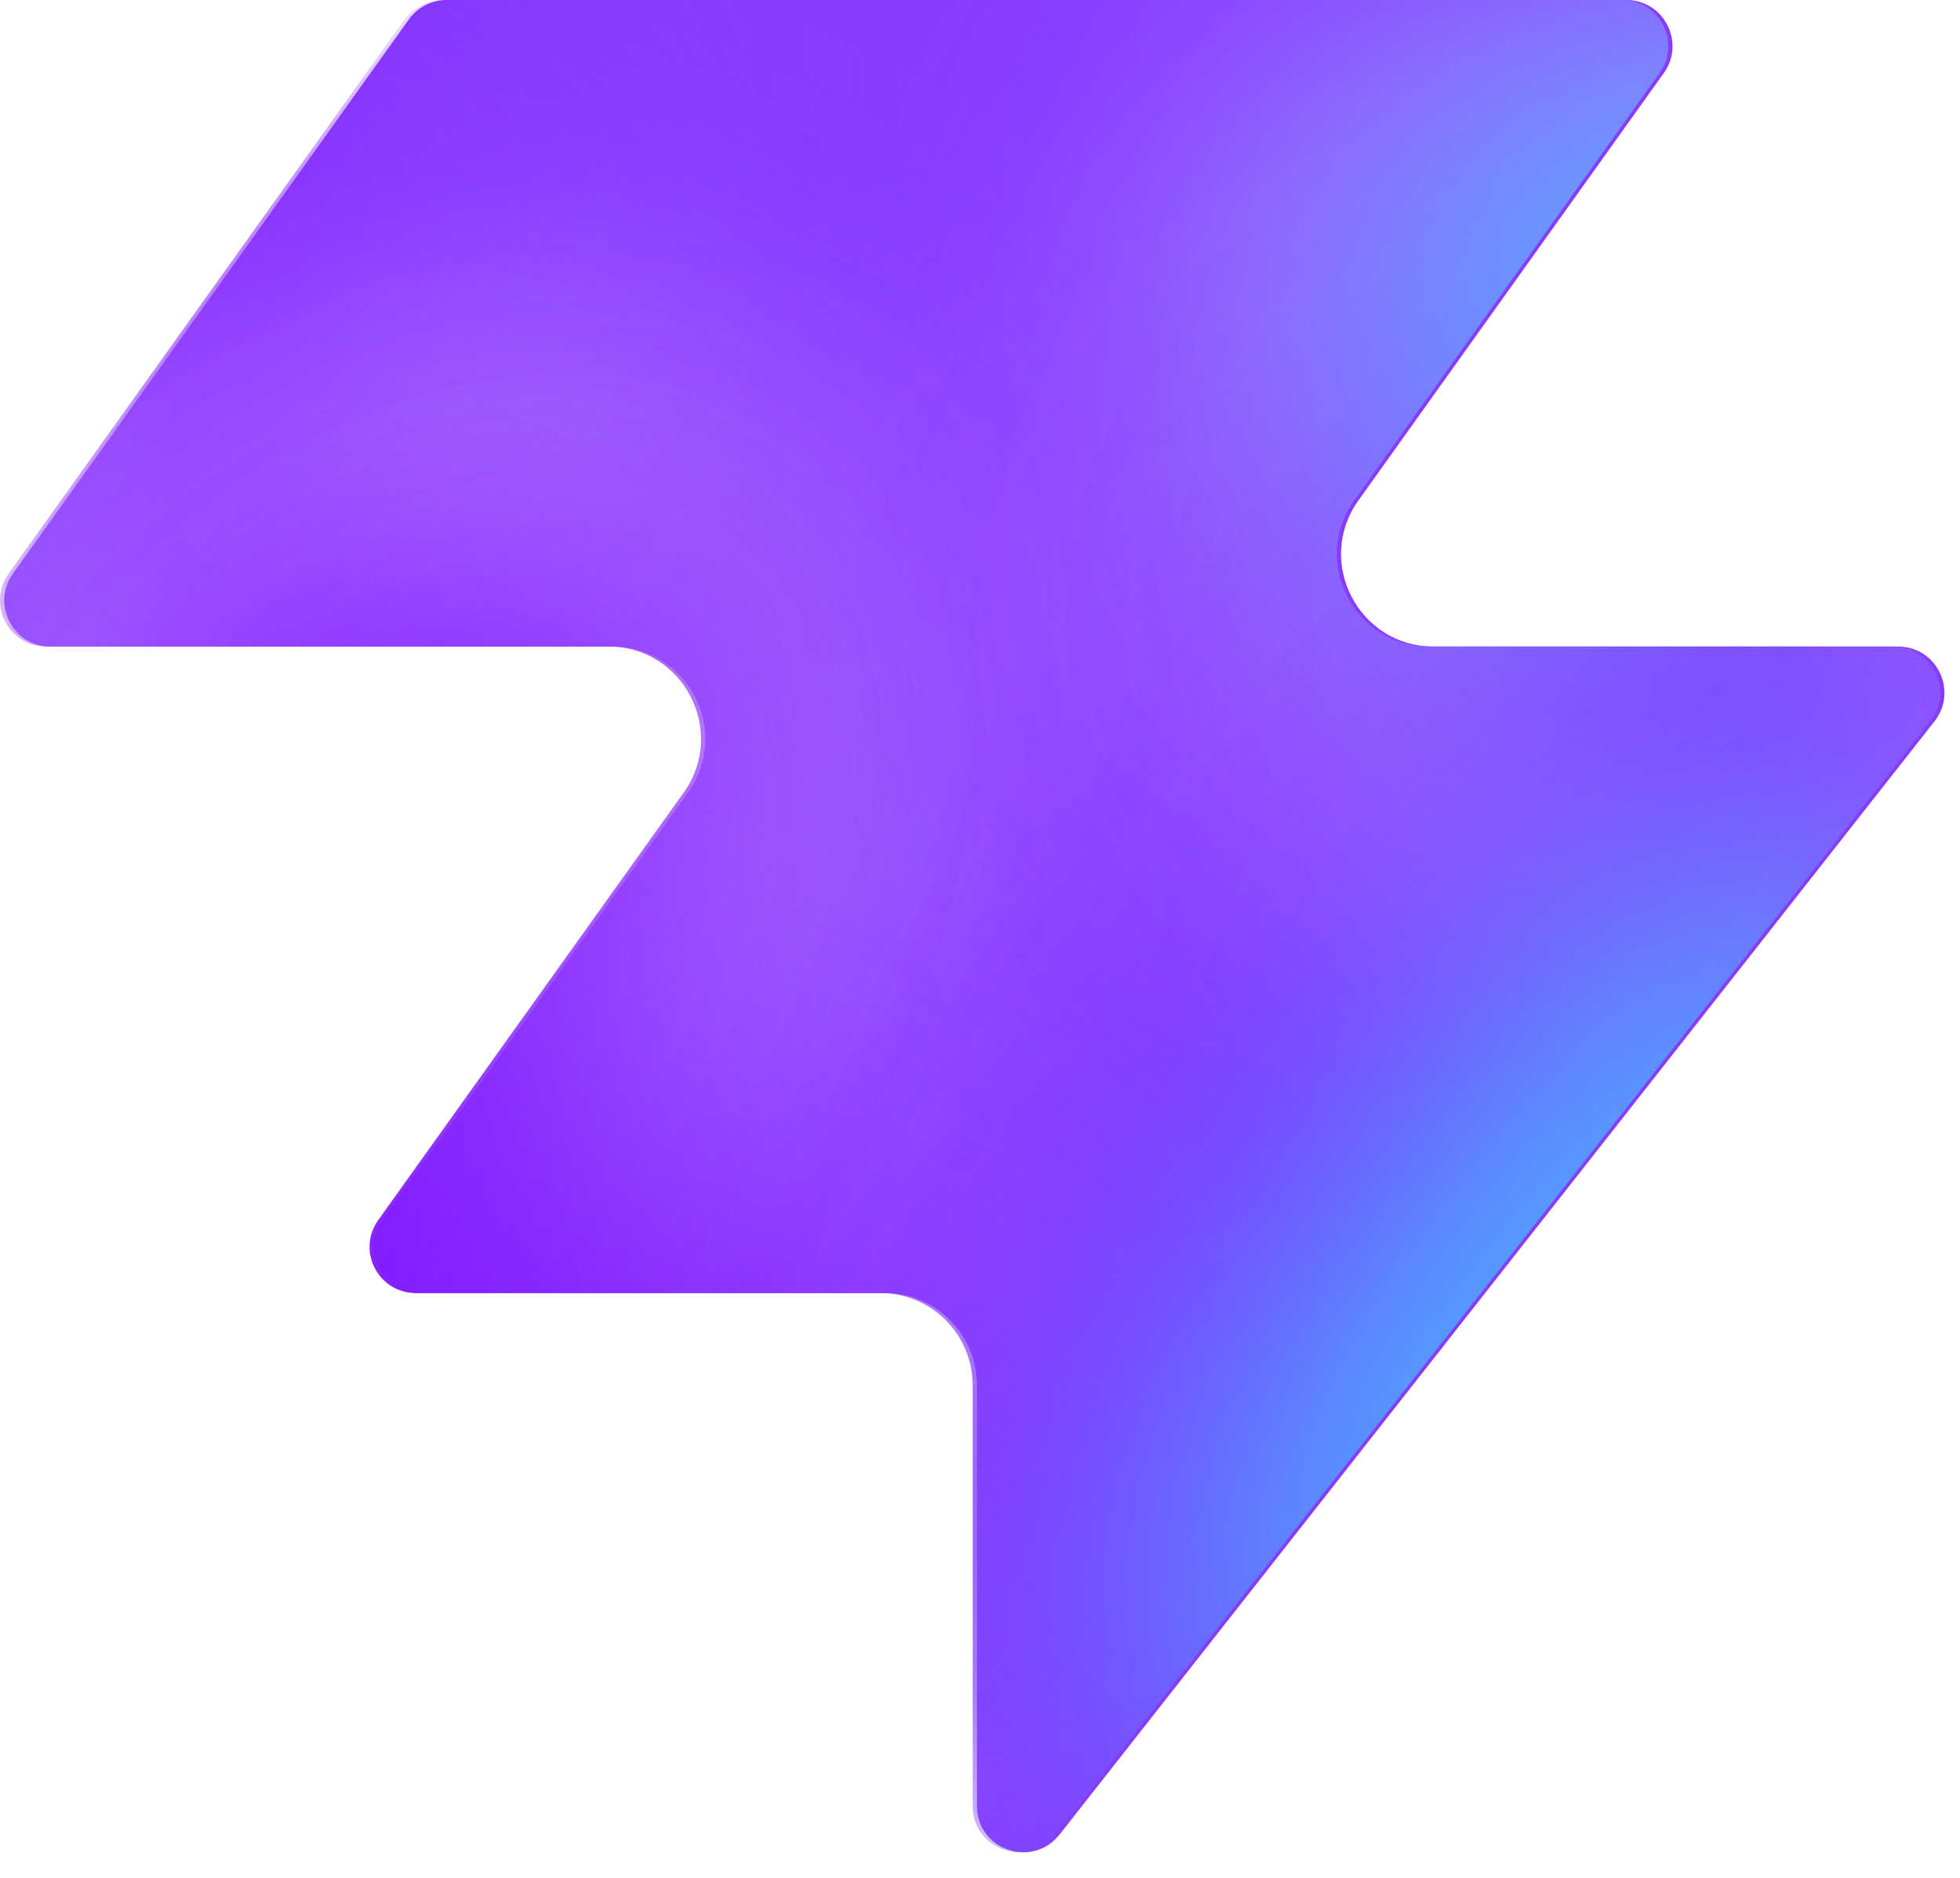
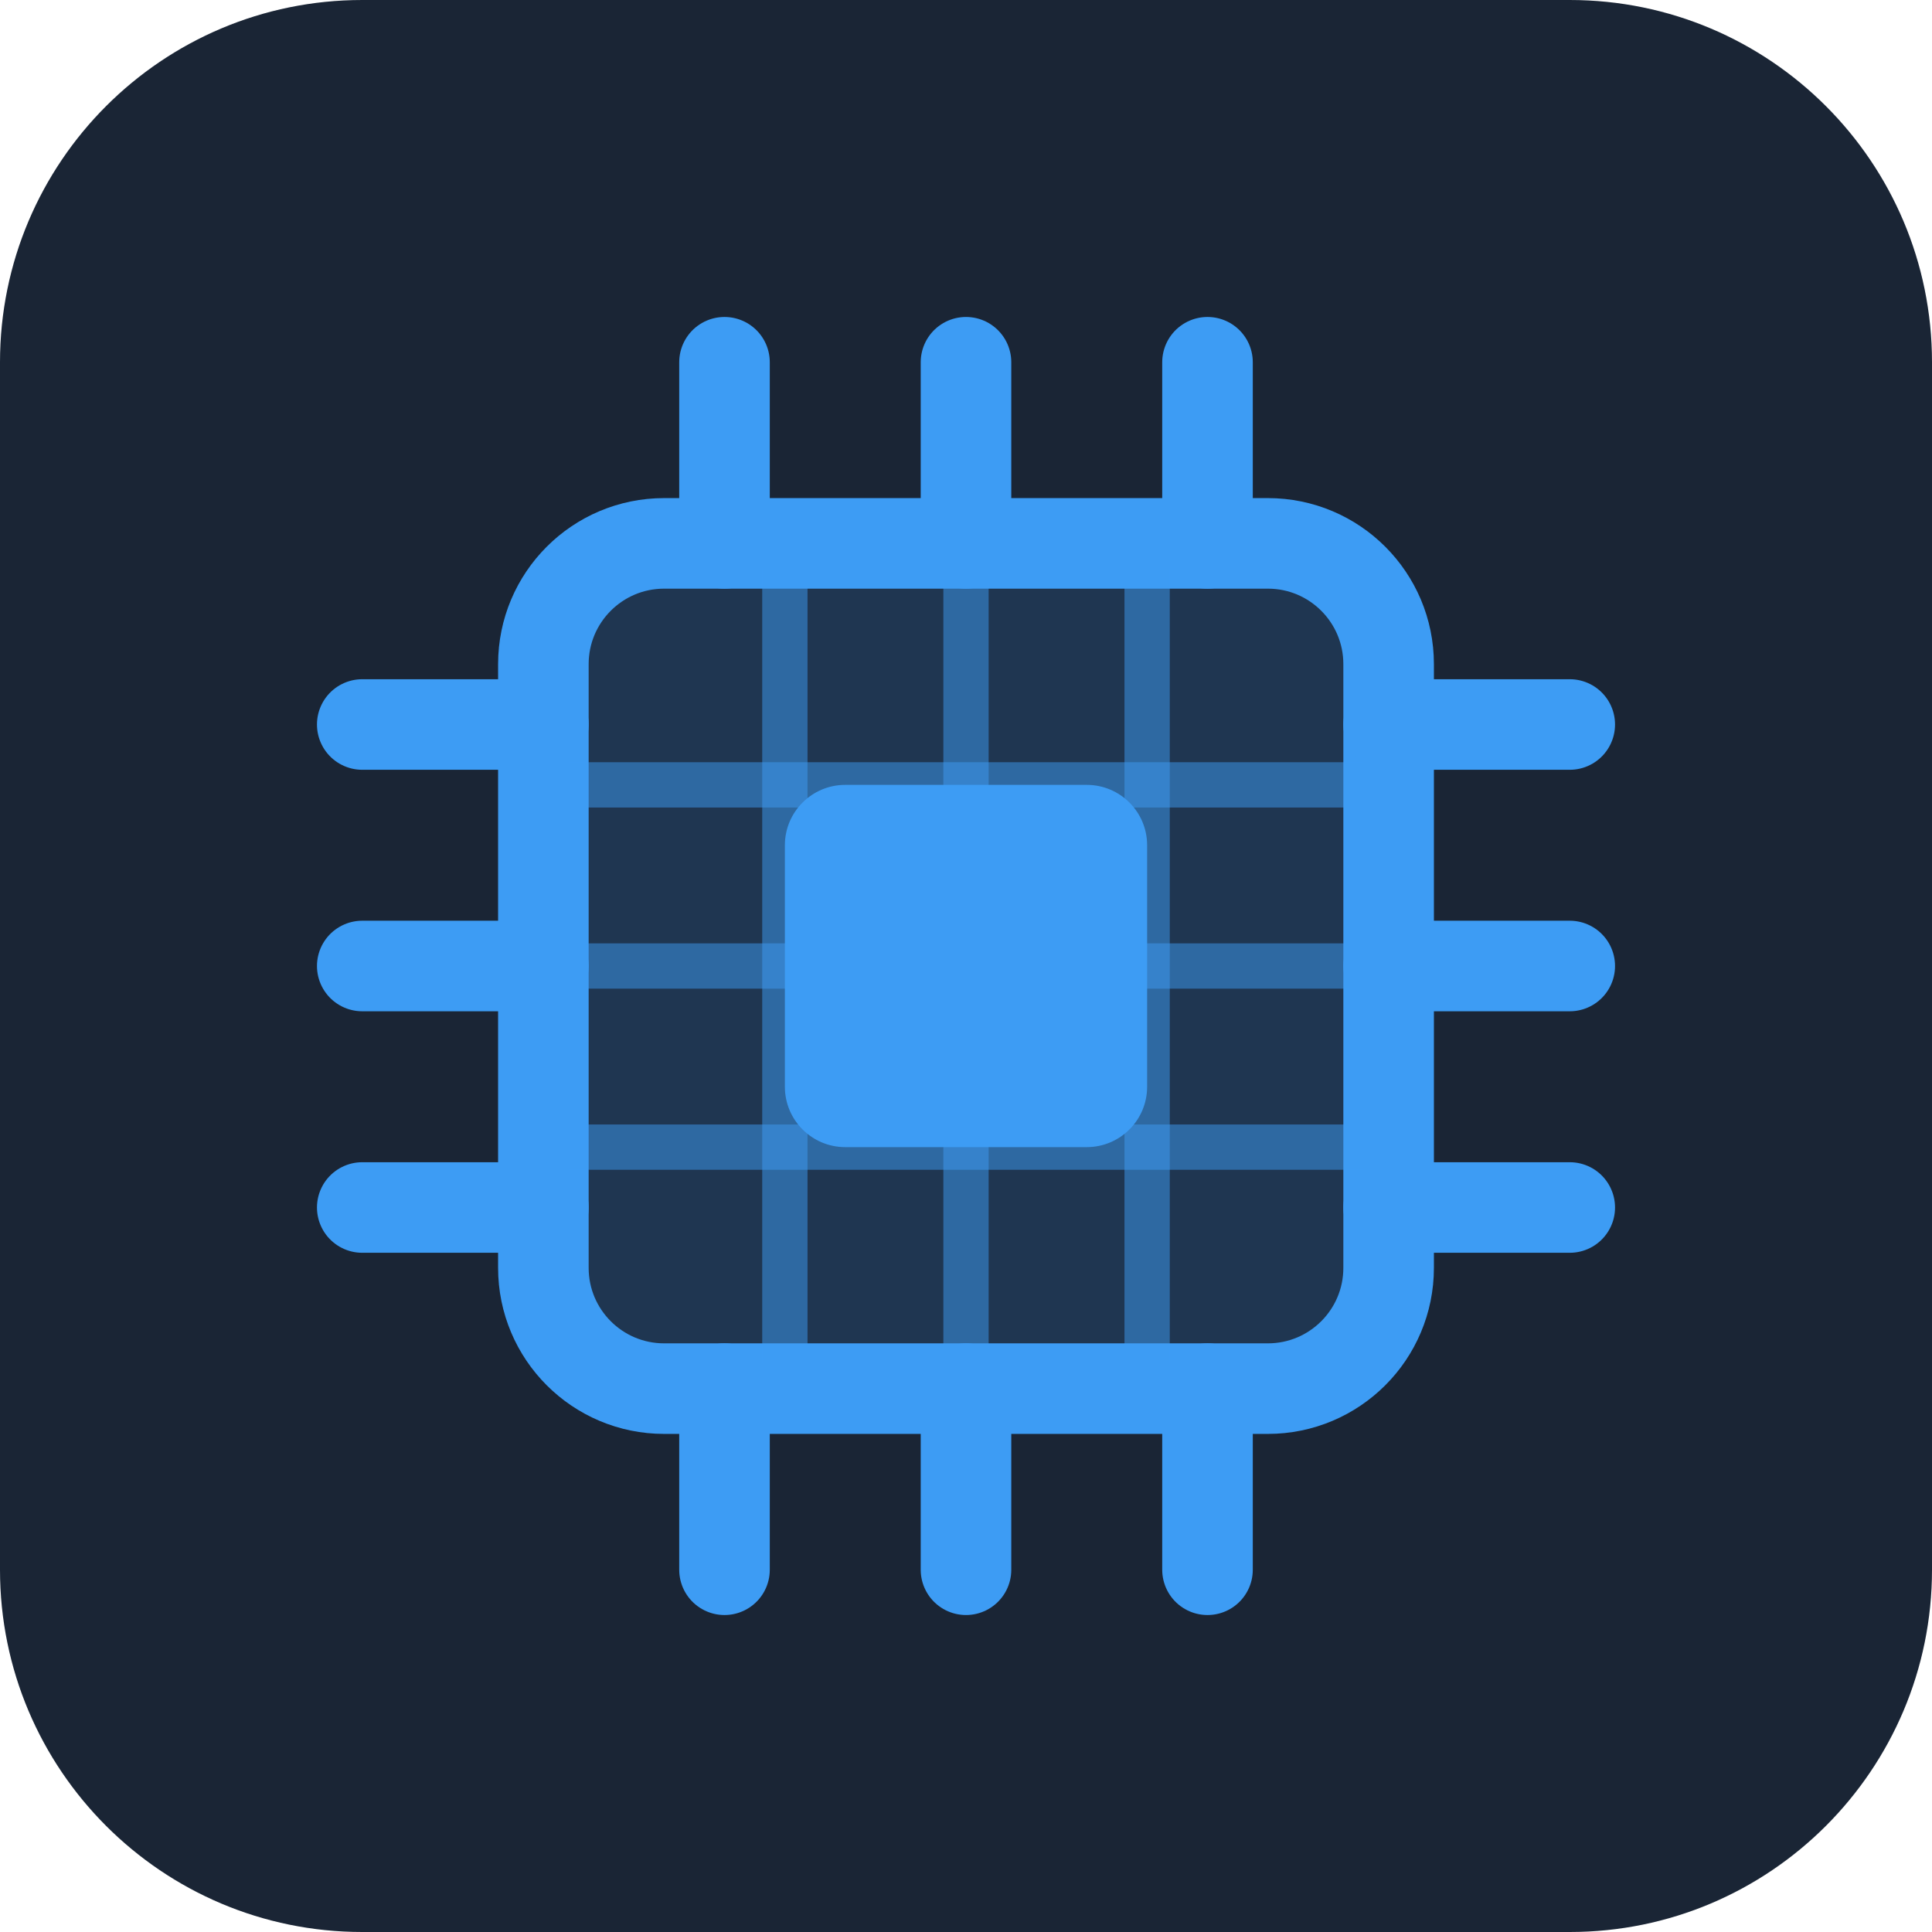
- <svg xmlns="http://www.w3.org/2000/svg" width="48" height="46" fill="none" viewBox="0 0 48 46">
-   <path fill="#863bff" d="M25.946 44.938c-.664.845-2.021.375-2.021-.698V33.937a2.26 2.26 0 0 0-2.262-2.262H10.287c-.92 0-1.456-1.04-.92-1.788l7.48-10.471c1.07-1.497 0-3.578-1.842-3.578H1.237c-.92 0-1.456-1.04-.92-1.788L10.013.474c.214-.297.556-.474.92-.474h28.894c.92 0 1.456 1.04.92 1.788l-7.48 10.471c-1.07 1.498 0 3.579 1.842 3.579h11.377c.943 0 1.473 1.088.89 1.83L25.947 44.94z" style="fill:#863bff;fill:color(display-p3 .525 .23 1);fill-opacity:1" />
-   <mask id="a" width="48" height="46" x="0" y="0" maskUnits="userSpaceOnUse" style="mask-type:alpha">
-     <path fill="#000" d="M25.842 44.938c-.664.844-2.021.375-2.021-.698V33.937a2.26 2.26 0 0 0-2.262-2.262H10.183c-.92 0-1.456-1.04-.92-1.788l7.48-10.471c1.07-1.498 0-3.579-1.842-3.579H1.133c-.92 0-1.456-1.04-.92-1.787L9.91.473c.214-.297.556-.474.92-.474h28.894c.92 0 1.456 1.04.92 1.788l-7.48 10.471c-1.07 1.498 0 3.578 1.842 3.578h11.377c.943 0 1.473 1.088.89 1.832L25.843 44.94z" style="fill:#000;fill-opacity:1" />
-   </mask>
-   <g mask="url(#a)">
-     <g filter="url(#b)">
-       <ellipse cx="5.508" cy="14.704" fill="#ede6ff" rx="5.508" ry="14.704" style="fill:#ede6ff;fill:color(display-p3 .927 .903 1);fill-opacity:1" transform="matrix(.00324 1 1 -.00324 -4.47 31.516)" />
-     </g>
-     <g filter="url(#c)">
-       <ellipse cx="10.399" cy="29.851" fill="#ede6ff" rx="10.399" ry="29.851" style="fill:#ede6ff;fill:color(display-p3 .927 .903 1);fill-opacity:1" transform="matrix(.00324 1 1 -.00324 -39.328 7.883)" />
-     </g>
-     <g filter="url(#d)">
-       <ellipse cx="5.508" cy="30.487" fill="#7e14ff" rx="5.508" ry="30.487" style="fill:#7e14ff;fill:color(display-p3 .492 .077 1);fill-opacity:1" transform="rotate(89.814 -25.913 -14.639)scale(1 -1)" />
-     </g>
-     <g filter="url(#e)">
-       <ellipse cx="5.508" cy="30.599" fill="#7e14ff" rx="5.508" ry="30.599" style="fill:#7e14ff;fill:color(display-p3 .492 .077 1);fill-opacity:1" transform="rotate(89.814 -32.644 -3.334)scale(1 -1)" />
-     </g>
-     <g filter="url(#f)">
-       <ellipse cx="5.508" cy="30.599" fill="#7e14ff" rx="5.508" ry="30.599" style="fill:#7e14ff;fill:color(display-p3 .492 .077 1);fill-opacity:1" transform="matrix(.00324 1 1 -.00324 -34.34 30.47)" />
-     </g>
-     <g filter="url(#g)">
-       <ellipse cx="14.072" cy="22.078" fill="#ede6ff" rx="14.072" ry="22.078" style="fill:#ede6ff;fill:color(display-p3 .927 .903 1);fill-opacity:1" transform="rotate(93.35 24.506 48.493)scale(-1 1)" />
-     </g>
-     <g filter="url(#h)">
-       <ellipse cx="3.47" cy="21.501" fill="#7e14ff" rx="3.47" ry="21.501" style="fill:#7e14ff;fill:color(display-p3 .492 .077 1);fill-opacity:1" transform="rotate(89.009 28.708 47.59)scale(-1 1)" />
-     </g>
-     <g filter="url(#i)">
-       <ellipse cx="3.47" cy="21.501" fill="#7e14ff" rx="3.47" ry="21.501" style="fill:#7e14ff;fill:color(display-p3 .492 .077 1);fill-opacity:1" transform="rotate(89.009 28.708 47.59)scale(-1 1)" />
-     </g>
-     <g filter="url(#j)">
-       <ellipse cx=".387" cy="8.972" fill="#7e14ff" rx="4.407" ry="29.108" style="fill:#7e14ff;fill:color(display-p3 .492 .077 1);fill-opacity:1" transform="rotate(39.51 .387 8.972)" />
-     </g>
-     <g filter="url(#k)">
-       <ellipse cx="47.523" cy="-6.092" fill="#7e14ff" rx="4.407" ry="29.108" style="fill:#7e14ff;fill:color(display-p3 .492 .077 1);fill-opacity:1" transform="rotate(37.892 47.523 -6.092)" />
-     </g>
-     <g filter="url(#l)">
-       <ellipse cx="41.412" cy="6.333" fill="#47bfff" rx="5.971" ry="9.665" style="fill:#47bfff;fill:color(display-p3 .28 .748 1);fill-opacity:1" transform="rotate(37.892 41.412 6.333)" />
-     </g>
-     <g filter="url(#m)">
-       <ellipse cx="-1.879" cy="38.332" fill="#7e14ff" rx="4.407" ry="29.108" style="fill:#7e14ff;fill:color(display-p3 .492 .077 1);fill-opacity:1" transform="rotate(37.892 -1.88 38.332)" />
-     </g>
-     <g filter="url(#n)">
-       <ellipse cx="-1.879" cy="38.332" fill="#7e14ff" rx="4.407" ry="29.108" style="fill:#7e14ff;fill:color(display-p3 .492 .077 1);fill-opacity:1" transform="rotate(37.892 -1.88 38.332)" />
-     </g>
-     <g filter="url(#o)">
-       <ellipse cx="35.651" cy="29.907" fill="#7e14ff" rx="4.407" ry="29.108" style="fill:#7e14ff;fill:color(display-p3 .492 .077 1);fill-opacity:1" transform="rotate(37.892 35.651 29.907)" />
-     </g>
-     <g filter="url(#p)">
-       <ellipse cx="38.418" cy="32.4" fill="#47bfff" rx="5.971" ry="15.297" style="fill:#47bfff;fill:color(display-p3 .28 .748 1);fill-opacity:1" transform="rotate(37.892 38.418 32.4)" />
-     </g>
-   </g>
-   <defs>
-     <filter id="b" width="60.045" height="41.654" x="-19.77" y="16.149" color-interpolation-filters="sRGB" filterUnits="userSpaceOnUse">
-       <feFlood flood-opacity="0" result="BackgroundImageFix" />
-       <feBlend in="SourceGraphic" in2="BackgroundImageFix" result="shape" />
-       <feGaussianBlur result="effect1_foregroundBlur_2002_17158" stdDeviation="7.659" />
-     </filter>
-     <filter id="c" width="90.34" height="51.437" x="-54.613" y="-7.533" color-interpolation-filters="sRGB" filterUnits="userSpaceOnUse">
-       <feFlood flood-opacity="0" result="BackgroundImageFix" />
-       <feBlend in="SourceGraphic" in2="BackgroundImageFix" result="shape" />
-       <feGaussianBlur result="effect1_foregroundBlur_2002_17158" stdDeviation="7.659" />
-     </filter>
-     <filter id="d" width="79.355" height="29.4" x="-49.64" y="2.03" color-interpolation-filters="sRGB" filterUnits="userSpaceOnUse">
-       <feFlood flood-opacity="0" result="BackgroundImageFix" />
-       <feBlend in="SourceGraphic" in2="BackgroundImageFix" result="shape" />
-       <feGaussianBlur result="effect1_foregroundBlur_2002_17158" stdDeviation="4.596" />
-     </filter>
-     <filter id="e" width="79.579" height="29.4" x="-45.045" y="20.029" color-interpolation-filters="sRGB" filterUnits="userSpaceOnUse">
-       <feFlood flood-opacity="0" result="BackgroundImageFix" />
-       <feBlend in="SourceGraphic" in2="BackgroundImageFix" result="shape" />
-       <feGaussianBlur result="effect1_foregroundBlur_2002_17158" stdDeviation="4.596" />
-     </filter>
-     <filter id="f" width="79.579" height="29.4" x="-43.513" y="21.178" color-interpolation-filters="sRGB" filterUnits="userSpaceOnUse">
-       <feFlood flood-opacity="0" result="BackgroundImageFix" />
-       <feBlend in="SourceGraphic" in2="BackgroundImageFix" result="shape" />
-       <feGaussianBlur result="effect1_foregroundBlur_2002_17158" stdDeviation="4.596" />
-     </filter>
-     <filter id="g" width="74.749" height="58.852" x="15.756" y="-17.901" color-interpolation-filters="sRGB" filterUnits="userSpaceOnUse">
-       <feFlood flood-opacity="0" result="BackgroundImageFix" />
-       <feBlend in="SourceGraphic" in2="BackgroundImageFix" result="shape" />
-       <feGaussianBlur result="effect1_foregroundBlur_2002_17158" stdDeviation="7.659" />
-     </filter>
-     <filter id="h" width="61.377" height="25.362" x="23.548" y="2.284" color-interpolation-filters="sRGB" filterUnits="userSpaceOnUse">
-       <feFlood flood-opacity="0" result="BackgroundImageFix" />
-       <feBlend in="SourceGraphic" in2="BackgroundImageFix" result="shape" />
-       <feGaussianBlur result="effect1_foregroundBlur_2002_17158" stdDeviation="4.596" />
-     </filter>
-     <filter id="i" width="61.377" height="25.362" x="23.548" y="2.284" color-interpolation-filters="sRGB" filterUnits="userSpaceOnUse">
-       <feFlood flood-opacity="0" result="BackgroundImageFix" />
-       <feBlend in="SourceGraphic" in2="BackgroundImageFix" result="shape" />
-       <feGaussianBlur result="effect1_foregroundBlur_2002_17158" stdDeviation="4.596" />
-     </filter>
-     <filter id="j" width="56.045" height="63.649" x="-27.636" y="-22.853" color-interpolation-filters="sRGB" filterUnits="userSpaceOnUse">
-       <feFlood flood-opacity="0" result="BackgroundImageFix" />
-       <feBlend in="SourceGraphic" in2="BackgroundImageFix" result="shape" />
-       <feGaussianBlur result="effect1_foregroundBlur_2002_17158" stdDeviation="4.596" />
-     </filter>
-     <filter id="k" width="54.814" height="64.646" x="20.116" y="-38.415" color-interpolation-filters="sRGB" filterUnits="userSpaceOnUse">
-       <feFlood flood-opacity="0" result="BackgroundImageFix" />
-       <feBlend in="SourceGraphic" in2="BackgroundImageFix" result="shape" />
-       <feGaussianBlur result="effect1_foregroundBlur_2002_17158" stdDeviation="4.596" />
-     </filter>
-     <filter id="l" width="33.541" height="35.313" x="24.641" y="-11.323" color-interpolation-filters="sRGB" filterUnits="userSpaceOnUse">
-       <feFlood flood-opacity="0" result="BackgroundImageFix" />
-       <feBlend in="SourceGraphic" in2="BackgroundImageFix" result="shape" />
-       <feGaussianBlur result="effect1_foregroundBlur_2002_17158" stdDeviation="4.596" />
-     </filter>
-     <filter id="m" width="54.814" height="64.646" x="-29.286" y="6.009" color-interpolation-filters="sRGB" filterUnits="userSpaceOnUse">
-       <feFlood flood-opacity="0" result="BackgroundImageFix" />
-       <feBlend in="SourceGraphic" in2="BackgroundImageFix" result="shape" />
-       <feGaussianBlur result="effect1_foregroundBlur_2002_17158" stdDeviation="4.596" />
-     </filter>
-     <filter id="n" width="54.814" height="64.646" x="-29.286" y="6.009" color-interpolation-filters="sRGB" filterUnits="userSpaceOnUse">
-       <feFlood flood-opacity="0" result="BackgroundImageFix" />
-       <feBlend in="SourceGraphic" in2="BackgroundImageFix" result="shape" />
-       <feGaussianBlur result="effect1_foregroundBlur_2002_17158" stdDeviation="4.596" />
-     </filter>
-     <filter id="o" width="54.814" height="64.646" x="8.244" y="-2.416" color-interpolation-filters="sRGB" filterUnits="userSpaceOnUse">
-       <feFlood flood-opacity="0" result="BackgroundImageFix" />
-       <feBlend in="SourceGraphic" in2="BackgroundImageFix" result="shape" />
-       <feGaussianBlur result="effect1_foregroundBlur_2002_17158" stdDeviation="4.596" />
-     </filter>
-     <filter id="p" width="39.409" height="43.623" x="18.713" y="10.588" color-interpolation-filters="sRGB" filterUnits="userSpaceOnUse">
-       <feFlood flood-opacity="0" result="BackgroundImageFix" />
-       <feBlend in="SourceGraphic" in2="BackgroundImageFix" result="shape" />
-       <feGaussianBlur result="effect1_foregroundBlur_2002_17158" stdDeviation="4.596" />
-     </filter>
-   </defs>
+ <svg xmlns="http://www.w3.org/2000/svg" viewBox="0 0 32 32" fill="none">
+   <rect width="32" height="32" rx="6" fill="#1a2535" />
+   <rect x="9" y="9" width="14" height="14" rx="2" fill="#3d9cf4" opacity="0.15" />
+   <rect x="9" y="9" width="14" height="14" rx="2" stroke="#3d9cf4" stroke-width="1.5" />
+   <line x1="13" y1="9" x2="13" y2="23" stroke="#3d9cf4" stroke-width="0.75" opacity="0.5" />
+   <line x1="16" y1="9" x2="16" y2="23" stroke="#3d9cf4" stroke-width="0.75" opacity="0.5" />
+   <line x1="19" y1="9" x2="19" y2="23" stroke="#3d9cf4" stroke-width="0.75" opacity="0.5" />
+   <line x1="9" y1="13" x2="23" y2="13" stroke="#3d9cf4" stroke-width="0.75" opacity="0.5" />
+   <line x1="9" y1="16" x2="23" y2="16" stroke="#3d9cf4" stroke-width="0.75" opacity="0.5" />
+   <line x1="9" y1="19" x2="23" y2="19" stroke="#3d9cf4" stroke-width="0.75" opacity="0.5" />
+   <line x1="12" y1="6" x2="12" y2="9" stroke="#3d9cf4" stroke-width="1.5" stroke-linecap="round" />
+   <line x1="16" y1="6" x2="16" y2="9" stroke="#3d9cf4" stroke-width="1.5" stroke-linecap="round" />
+   <line x1="20" y1="6" x2="20" y2="9" stroke="#3d9cf4" stroke-width="1.5" stroke-linecap="round" />
+   <line x1="12" y1="23" x2="12" y2="26" stroke="#3d9cf4" stroke-width="1.5" stroke-linecap="round" />
+   <line x1="16" y1="23" x2="16" y2="26" stroke="#3d9cf4" stroke-width="1.5" stroke-linecap="round" />
+   <line x1="20" y1="23" x2="20" y2="26" stroke="#3d9cf4" stroke-width="1.5" stroke-linecap="round" />
+   <line x1="6" y1="12" x2="9" y2="12" stroke="#3d9cf4" stroke-width="1.5" stroke-linecap="round" />
+   <line x1="6" y1="16" x2="9" y2="16" stroke="#3d9cf4" stroke-width="1.5" stroke-linecap="round" />
+   <line x1="6" y1="20" x2="9" y2="20" stroke="#3d9cf4" stroke-width="1.5" stroke-linecap="round" />
+   <line x1="23" y1="12" x2="26" y2="12" stroke="#3d9cf4" stroke-width="1.5" stroke-linecap="round" />
+   <line x1="23" y1="16" x2="26" y2="16" stroke="#3d9cf4" stroke-width="1.5" stroke-linecap="round" />
+   <line x1="23" y1="20" x2="26" y2="20" stroke="#3d9cf4" stroke-width="1.5" stroke-linecap="round" />
+   <rect x="13" y="13" width="6" height="6" rx="1" fill="#3d9cf4" />
</svg>
